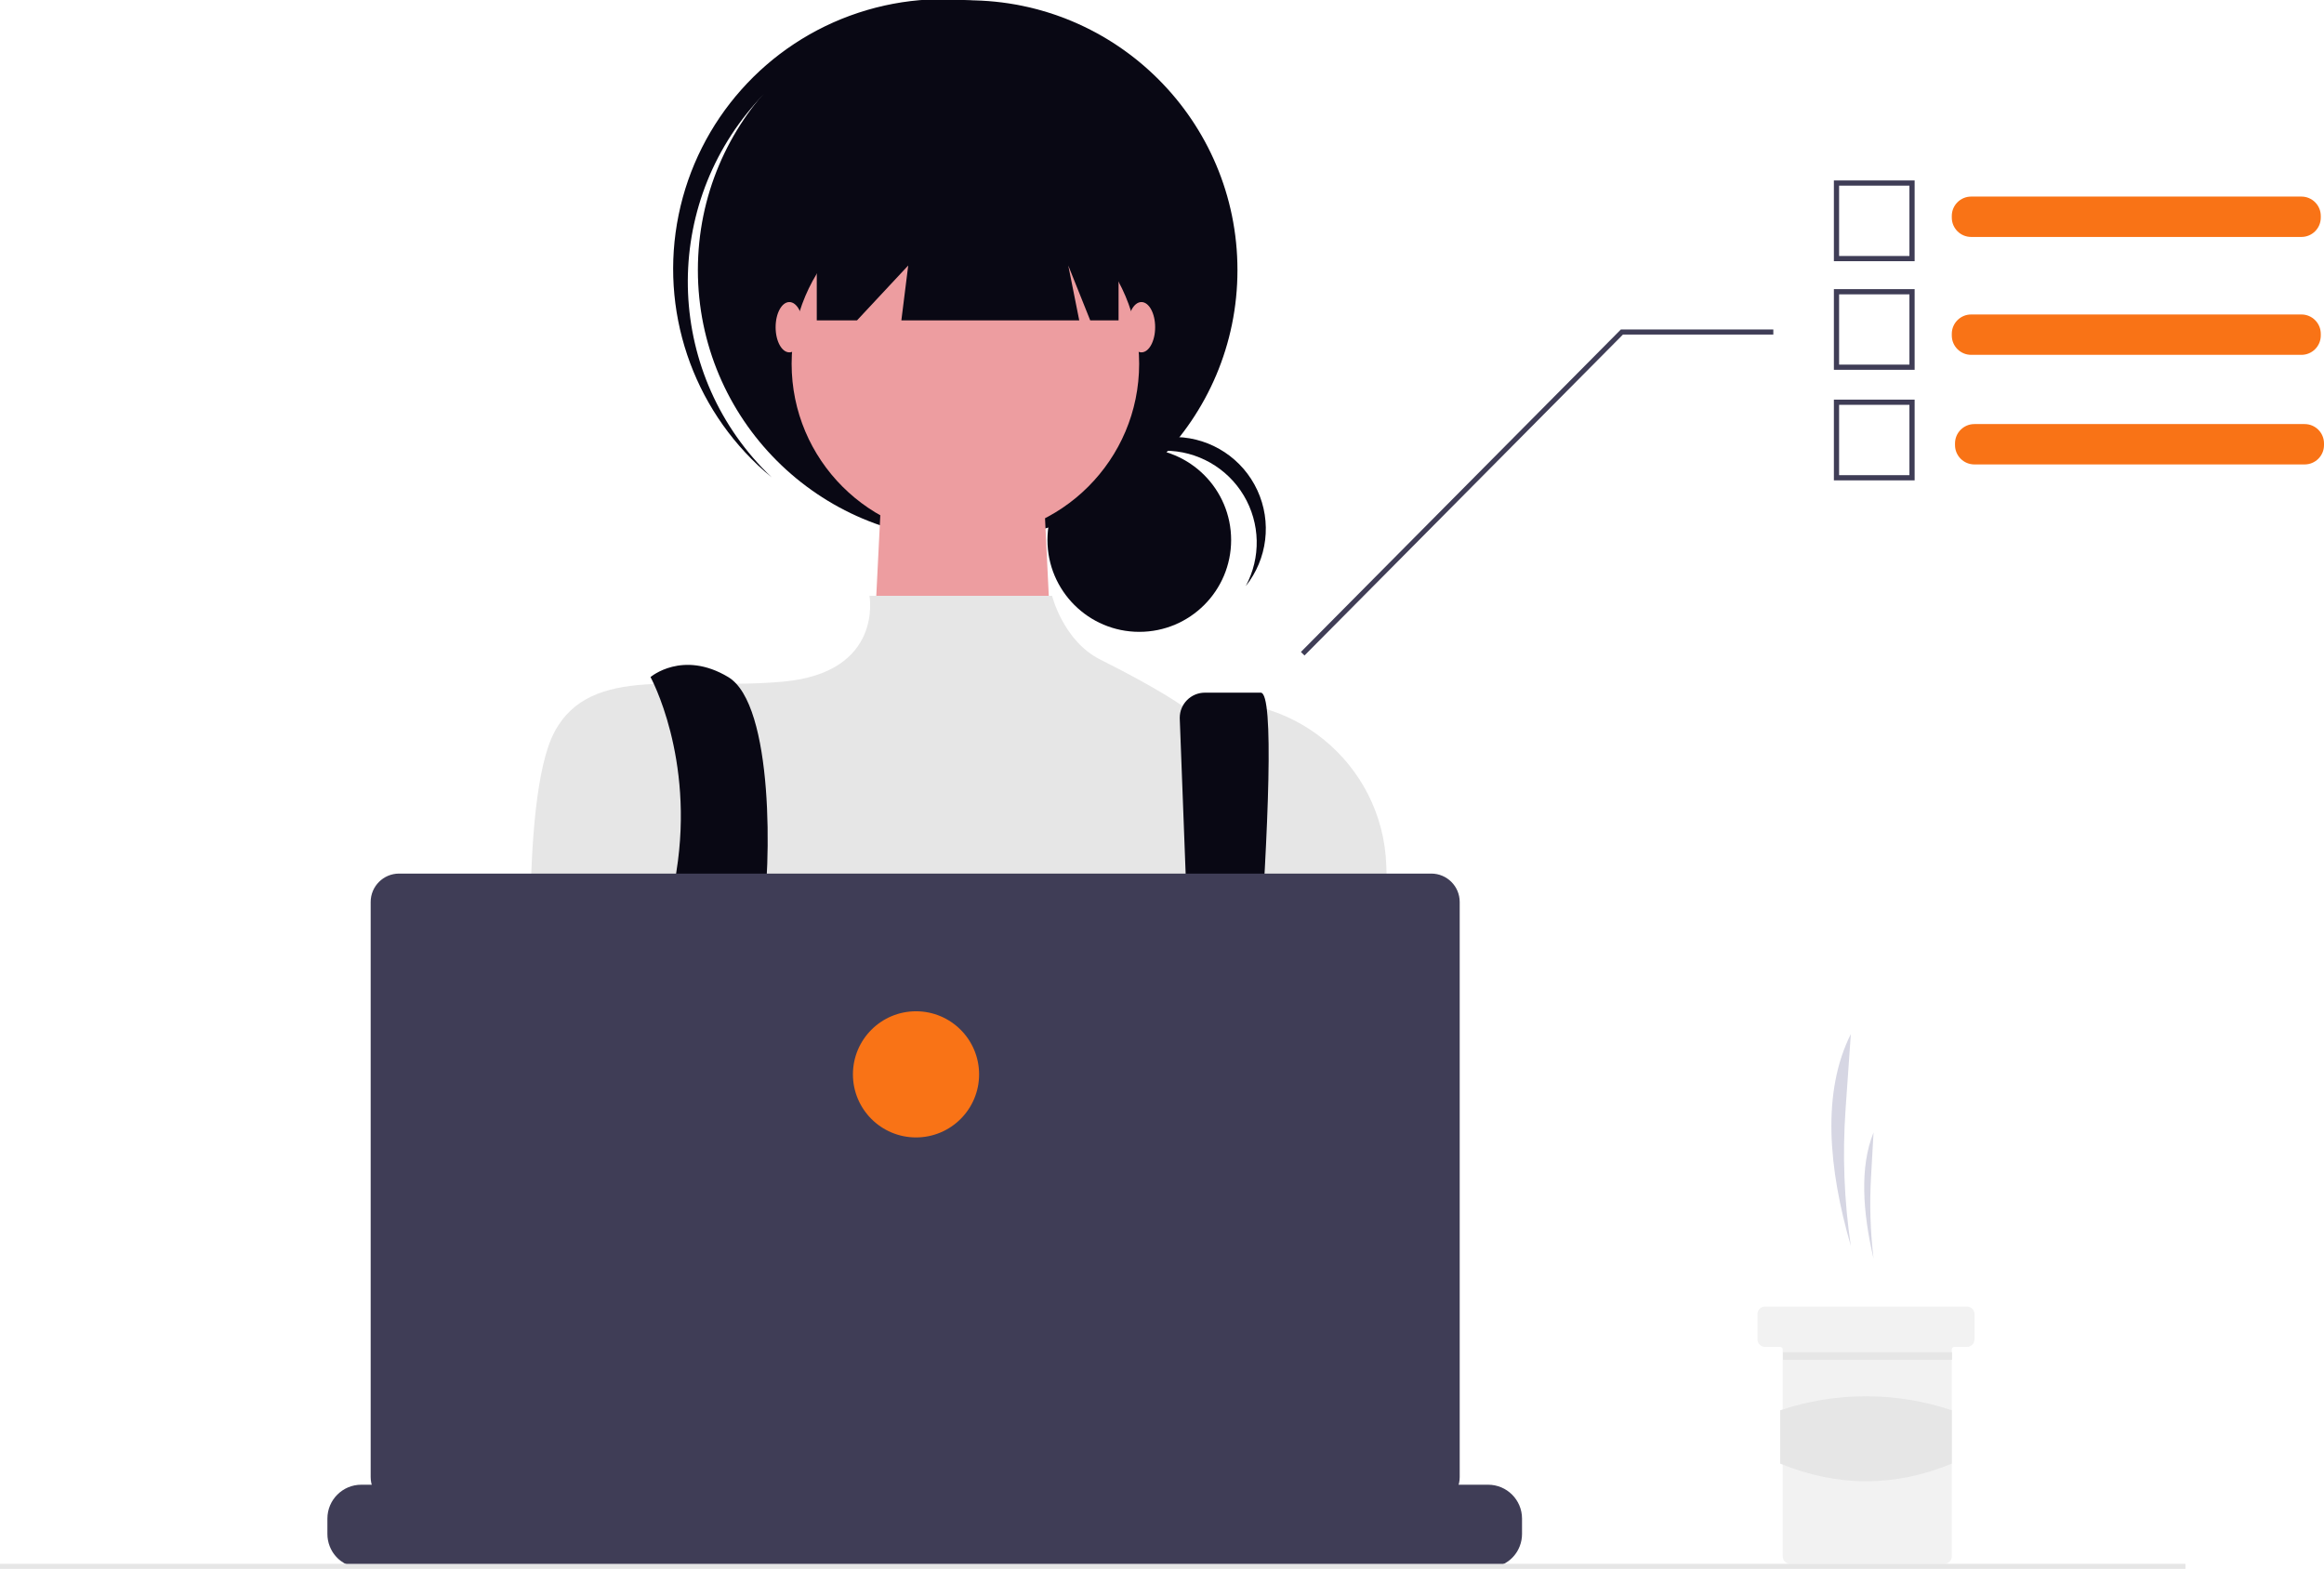
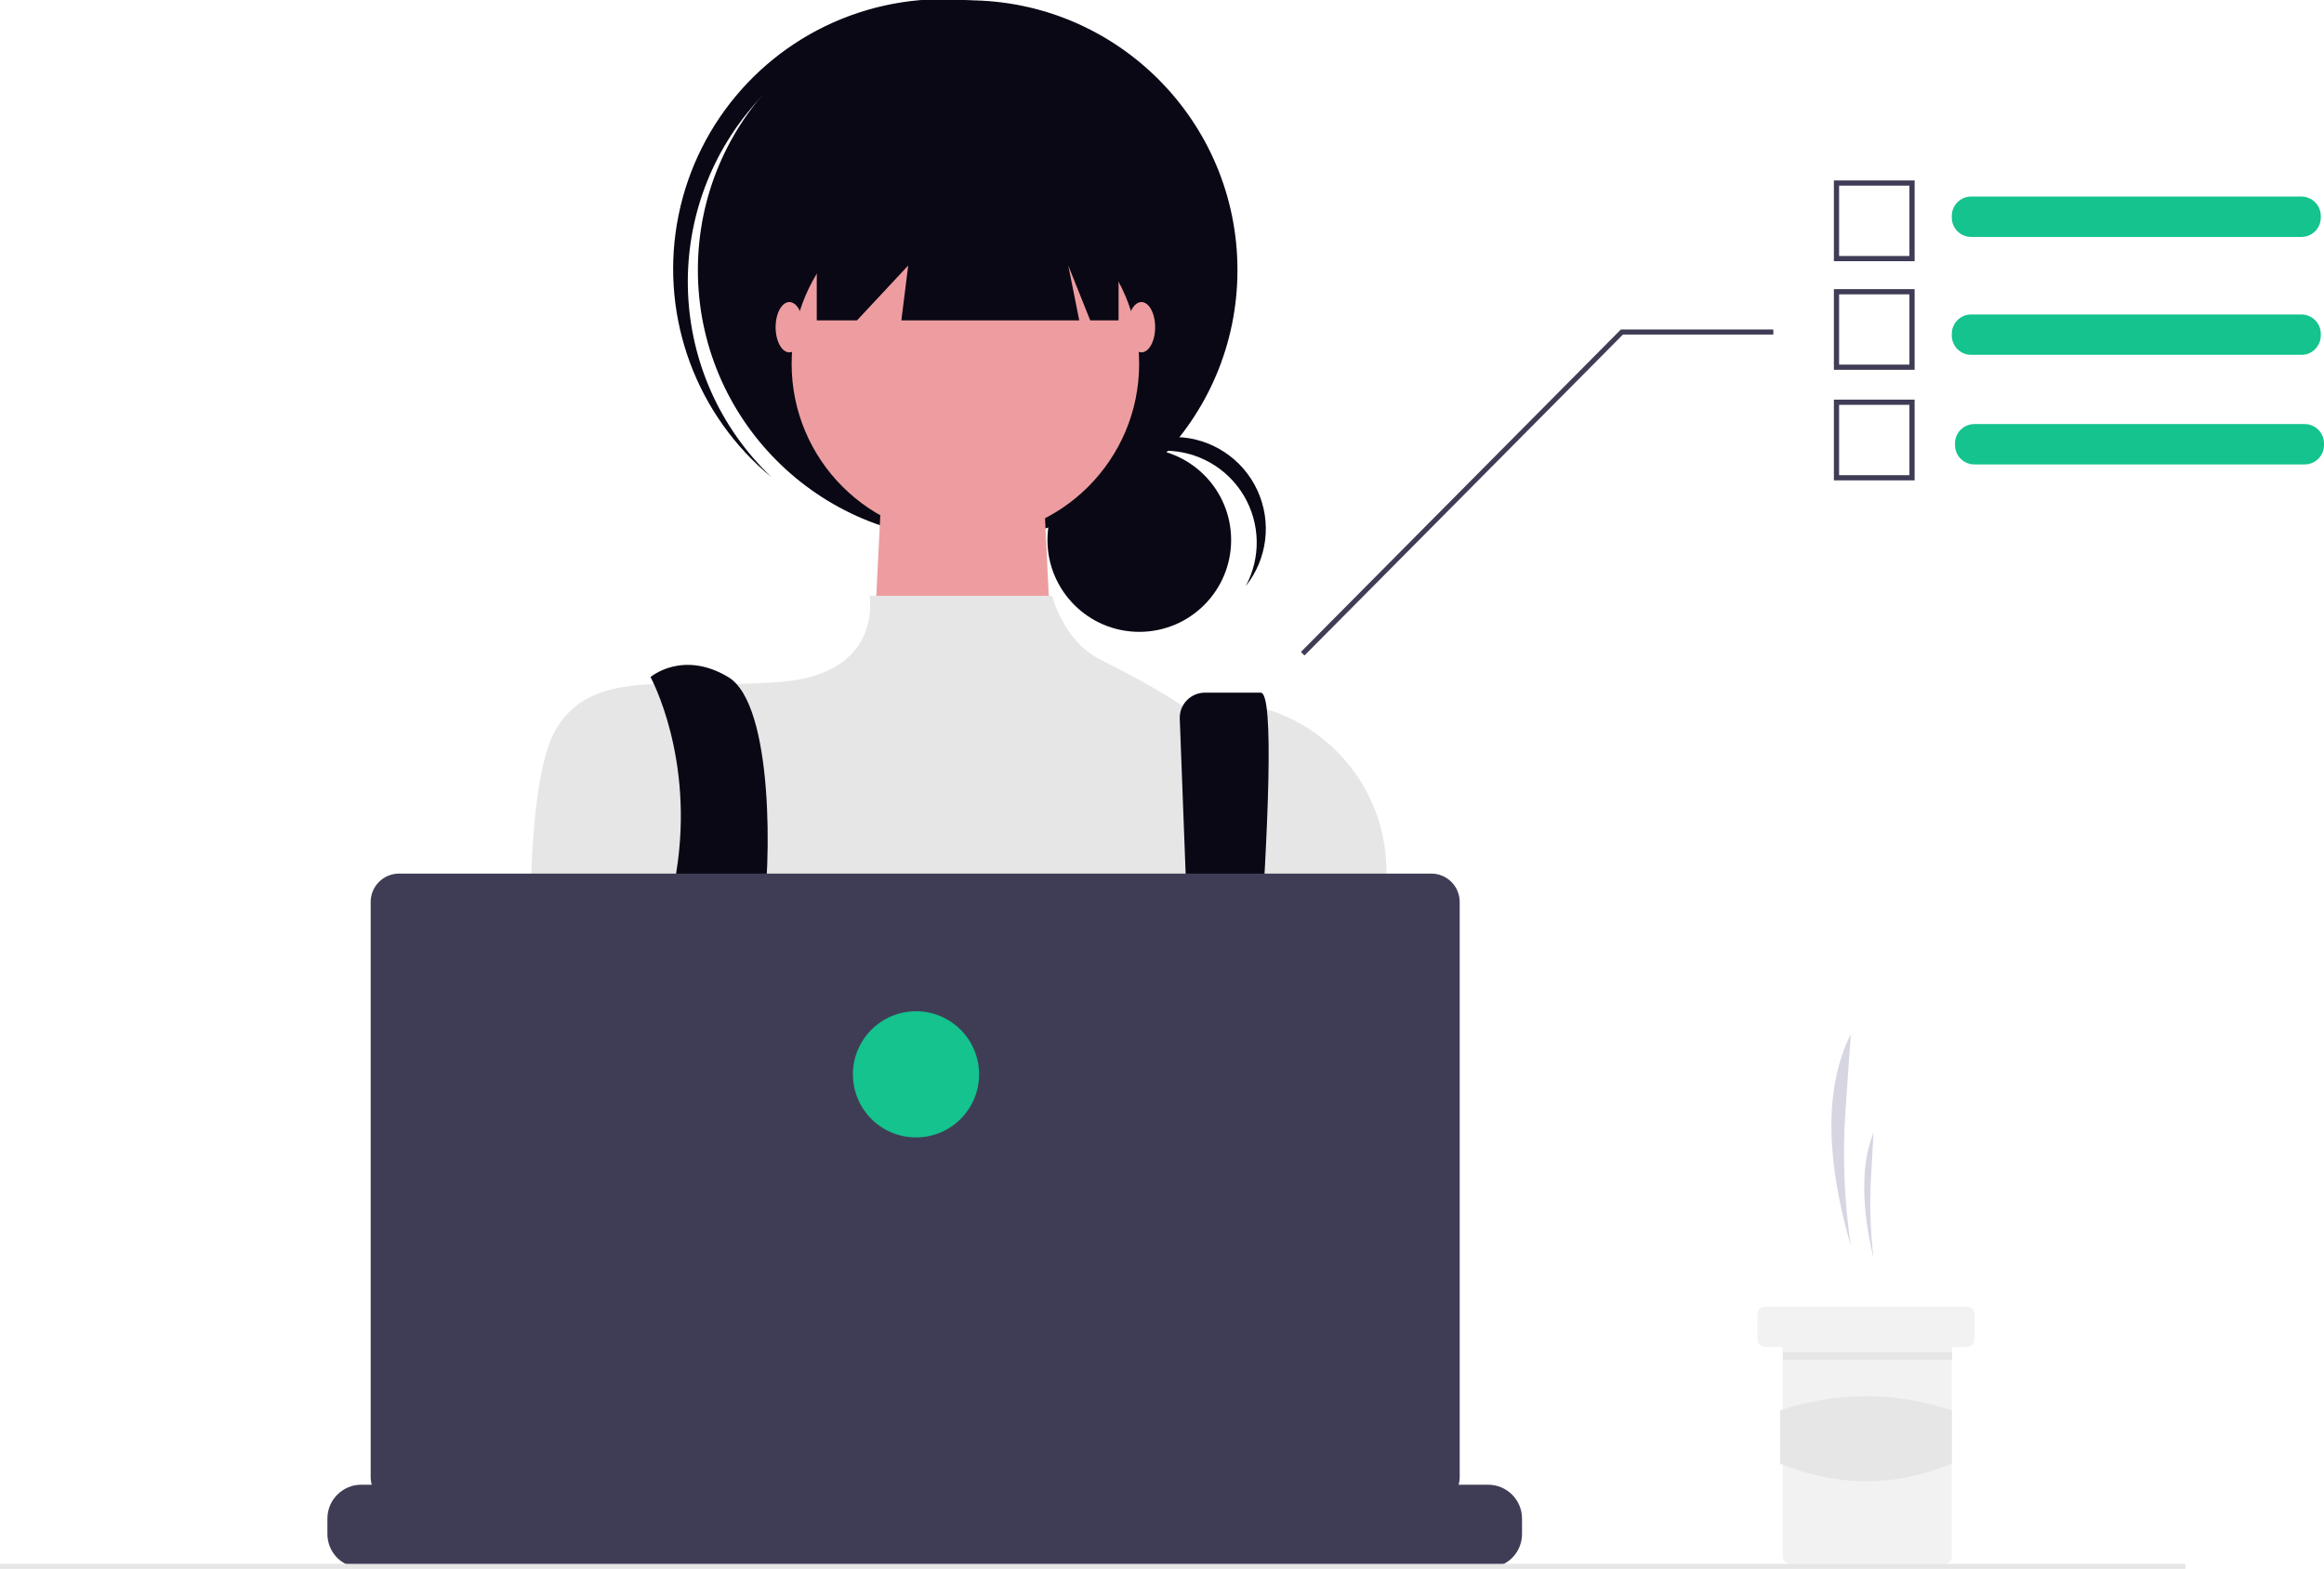
<svg xmlns="http://www.w3.org/2000/svg" width="960" height="648.149" viewBox="0 0 960 648.149" role="img" artist="Katerina Limpitsouni" source="https://undraw.co/">
  <g transform="translate(-474.474 -232.417)">
    <path d="M848.258,639.776h0a260.207,260.207,0,0,1-2.183-56.405l2.183-31.156h0c-12.031,23.939-9.312,55.447,0,87.561Z" transform="translate(390.764 107.389)" fill="#d6d6e3" />
    <path d="M857.089,643.334h0a191.276,191.276,0,0,1-1.051-33.574l1.051-18.545h0C851.3,605.464,852.608,624.219,857.089,643.334Z" transform="translate(391.315 109.043)" fill="#d6d6e3" />
    <path d="M900.582,663.345v10.424a3.143,3.143,0,0,1-3.127,3.127h-5.212a1.039,1.039,0,0,0-1.042,1.042v85.476a3.143,3.143,0,0,1-3.127,3.127H824.487a3.13,3.13,0,0,1-3.127-3.127V677.938a1.046,1.046,0,0,0-1.042-1.042h-6.254a3.13,3.13,0,0,1-3.127-3.127V663.345a3.123,3.123,0,0,1,3.127-3.127h83.391a3.136,3.136,0,0,1,3.127,3.127Z" transform="translate(389.523 111.968)" fill="#f2f2f2" />
    <rect width="69.84" height="3.127" transform="translate(1210.976 791.052)" fill="#e6e6e6" />
    <path d="M890.819,723.594c-23.37,9.671-47,9.778-70.883,0V701.563a111.317,111.317,0,0,1,70.883,0Z" transform="translate(389.904 113.475)" fill="#e6e6e6" />
    <circle cx="37.939" cy="37.939" r="37.939" transform="translate(907.155 417.571)" fill="#090814" />
    <path d="M577.3,314.631a37.944,37.944,0,0,1,33.4,55.944A37.93,37.93,0,1,0,547.68,328.9,37.845,37.845,0,0,1,577.3,314.631Z" transform="translate(378.363 103.984)" fill="#090814" />
    <circle cx="111.444" cy="111.444" r="111.444" transform="translate(762.755 232.54)" fill="#090814" />
    <path d="M415.41,178.2a111.425,111.425,0,0,1,154.448-11.685c-.911-.866-1.813-1.74-2.76-2.581A111.444,111.444,0,1,0,419.01,330.511c.947.842,1.92,1.635,2.887,2.439A111.425,111.425,0,0,1,415.41,178.2Z" transform="translate(371.324 96.642)" fill="#090814" />
    <path d="M-.746,4.481,65.351,0,68.73,69.84-3.665,63.03Z" transform="translate(839.703 423.782)" fill="#ed9da0" />
    <circle cx="71.778" cy="71.778" r="71.778" transform="translate(801.478 310.929)" fill="#ed9da0" />
    <path d="M540.162,378.544H464.726s5.887,31.669-35.668,35.447-79.333-7.556-94.444,20.778-8.6,129.221-8.6,129.221,28.333,102,51,117.111,221-5.667,221-5.667l83-104.806L678.208,489.8c-1.468-42.207-40-73.9-81.508-66.086q-1.223.23-2.462.5s-9.118-6.815-34.136-19.323C544.8,397.239,540.162,378.544,540.162,378.544Z" transform="translate(368.908 100.027)" fill="#e6e6e6" />
    <path d="M372.26,410.942s18.256,33.125,10.7,80.347,24.146,147.1,24.146,147.1l22.667-5.667S414.663,534.5,418.44,511.83s4.82-89.554-14.069-100.888S372.26,410.942,372.26,410.942Z" transform="translate(370.927 101.187)" fill="#090814" />
    <path d="M582,427.844l7.94,209.13,15.111,9.444s21.722-229.5,10.389-229.5h-23.06a10.393,10.393,0,0,0-10.393,10.393Q581.986,427.578,582,427.844Z" transform="translate(379.818 101.654)" fill="#090814" />
-     <circle cx="9.444" cy="9.444" r="9.444" transform="translate(778.979 715.962)" fill="#F97316" />
-     <circle cx="9.444" cy="9.444" r="9.444" transform="translate(967.868 725.406)" fill="#F97316" />
+     <circle cx="9.444" cy="9.444" r="9.444" transform="translate(778.979 715.962)" fill="#14C38E" />
+     <circle cx="9.444" cy="9.444" r="9.444" transform="translate(967.868 725.406)" fill="#14C38E" />
    <path d="M323.672,58.069v71.778H340.3L361.45,107.18l-2.833,22.667h73.477l-4.533-22.667,9.067,22.667h11.711V58.069Z" transform="translate(488.194 234.915)" fill="#090814" />
    <ellipse cx="5.667" cy="10.389" rx="5.667" ry="10.389" transform="translate(794.866 357.207)" fill="#ed9da0" />
    <ellipse cx="5.667" cy="10.389" rx="5.667" ry="10.389" transform="translate(940.311 357.207)" fill="#ed9da0" />
    <path d="M737.694,744.969V751.3a13.9,13.9,0,0,1-.948,5.076,14.263,14.263,0,0,1-1.011,2.085,14.007,14.007,0,0,1-12.04,6.838H258.215a14.007,14.007,0,0,1-12.04-6.838,14.269,14.269,0,0,1-1.011-2.085,13.906,13.906,0,0,1-.949-5.076v-6.327a14,14,0,0,1,13.992-14h26.839v-2.95a.583.583,0,0,1,.582-.584h14a.583.583,0,0,1,.584.582v2.952h8.746v-2.95a.583.583,0,0,1,.582-.584h14a.583.583,0,0,1,.584.582v2.952h8.756v-2.95a.583.583,0,0,1,.582-.584h14a.583.583,0,0,1,.584.582v2.952h8.746v-2.95a.583.583,0,0,1,.582-.584h14a.583.583,0,0,1,.584.582v2.952h8.746v-2.95a.583.583,0,0,1,.582-.584h14a.583.583,0,0,1,.584.582v2.952h8.756v-2.95a.583.583,0,0,1,.582-.584h14a.583.583,0,0,1,.584.582v2.952h8.746v-2.95a.583.583,0,0,1,.582-.584H538.785a.583.583,0,0,1,.584.582v2.952h8.756v-2.95a.583.583,0,0,1,.582-.584h14a.59.59,0,0,1,.584.584v2.95h8.746v-2.95a.583.583,0,0,1,.582-.584h14a.583.583,0,0,1,.584.582v2.952h8.746v-2.95a.583.583,0,0,1,.582-.584h14a.583.583,0,0,1,.584.582v2.952h8.756v-2.95a.583.583,0,0,1,.582-.584h14a.581.581,0,0,1,.573.584v2.95h8.756v-2.95a.583.583,0,0,1,.582-.584h14a.583.583,0,0,1,.584.582v2.952H667.7v-2.95a.583.583,0,0,1,.582-.584h14a.583.583,0,0,1,.584.582v2.952h40.83a14,14,0,0,1,14,13.992Z" transform="translate(365.5 114.817)" fill="#3f3d56" />
    <rect width="902.764" height="2.085" transform="translate(474.474 878.481)" fill="#e6e6e6" />
    <path d="M699.485,488.621H273.1a11.736,11.736,0,0,0-11.736,11.736V737.93A11.736,11.736,0,0,0,273.1,749.666H699.485a11.736,11.736,0,0,0,11.736-11.736V500.357A11.736,11.736,0,0,0,699.485,488.621Z" transform="translate(366.227 104.694)" fill="#3f3d56" />
-     <circle cx="26.06" cy="26.06" r="26.06" transform="translate(826.802 650.198)" fill="#F97316" />
+     <circle cx="26.06" cy="26.06" r="26.06" transform="translate(826.802 650.198)" fill="#14C38E" />
    <path d="M517.823,272.7,649.379,140.1h62.109v-2.085H648.509l-.305.31L516.341,271.23Z" transform="translate(495.512 230.519)" fill="#3f3d56" />
-     <rect width="152.422" height="16.678" rx="8" transform="translate(1280.723 313.628)" fill="#F97316" />
+     <rect width="152.422" height="16.678" rx="8" transform="translate(1280.723 313.628)" fill="#14C38E" />
    <path d="M875.382,247.272H842.026V213.915h33.357Zm-31.2-2.155h29.046V216.07H844.181Z" transform="translate(389.991 93.049)" fill="#3f3d56" />
-     <rect width="152.422" height="16.678" rx="8" transform="translate(1280.723 362.335)" fill="#F97316" />
+     <rect width="152.422" height="16.678" rx="8" transform="translate(1280.723 362.335)" fill="#14C38E" />
    <path d="M875.382,290.7H842.026V257.348h33.357Zm-31.2-2.155h29.046V259.5H844.181Z" transform="translate(389.991 94.509)" fill="#3f3d56" />
-     <rect width="152.422" height="16.678" rx="8" transform="translate(1282.052 407.609)" fill="#F97316" />
+     <rect width="152.422" height="16.678" rx="8" transform="translate(1282.052 407.609)" fill="#14C38E" />
    <path d="M875.382,334.137H842.026V300.781h33.357Zm-31.2-2.155h29.046V302.936H844.181Z" transform="translate(389.991 96.731)" fill="#3f3d56" />
  </g>
</svg>
